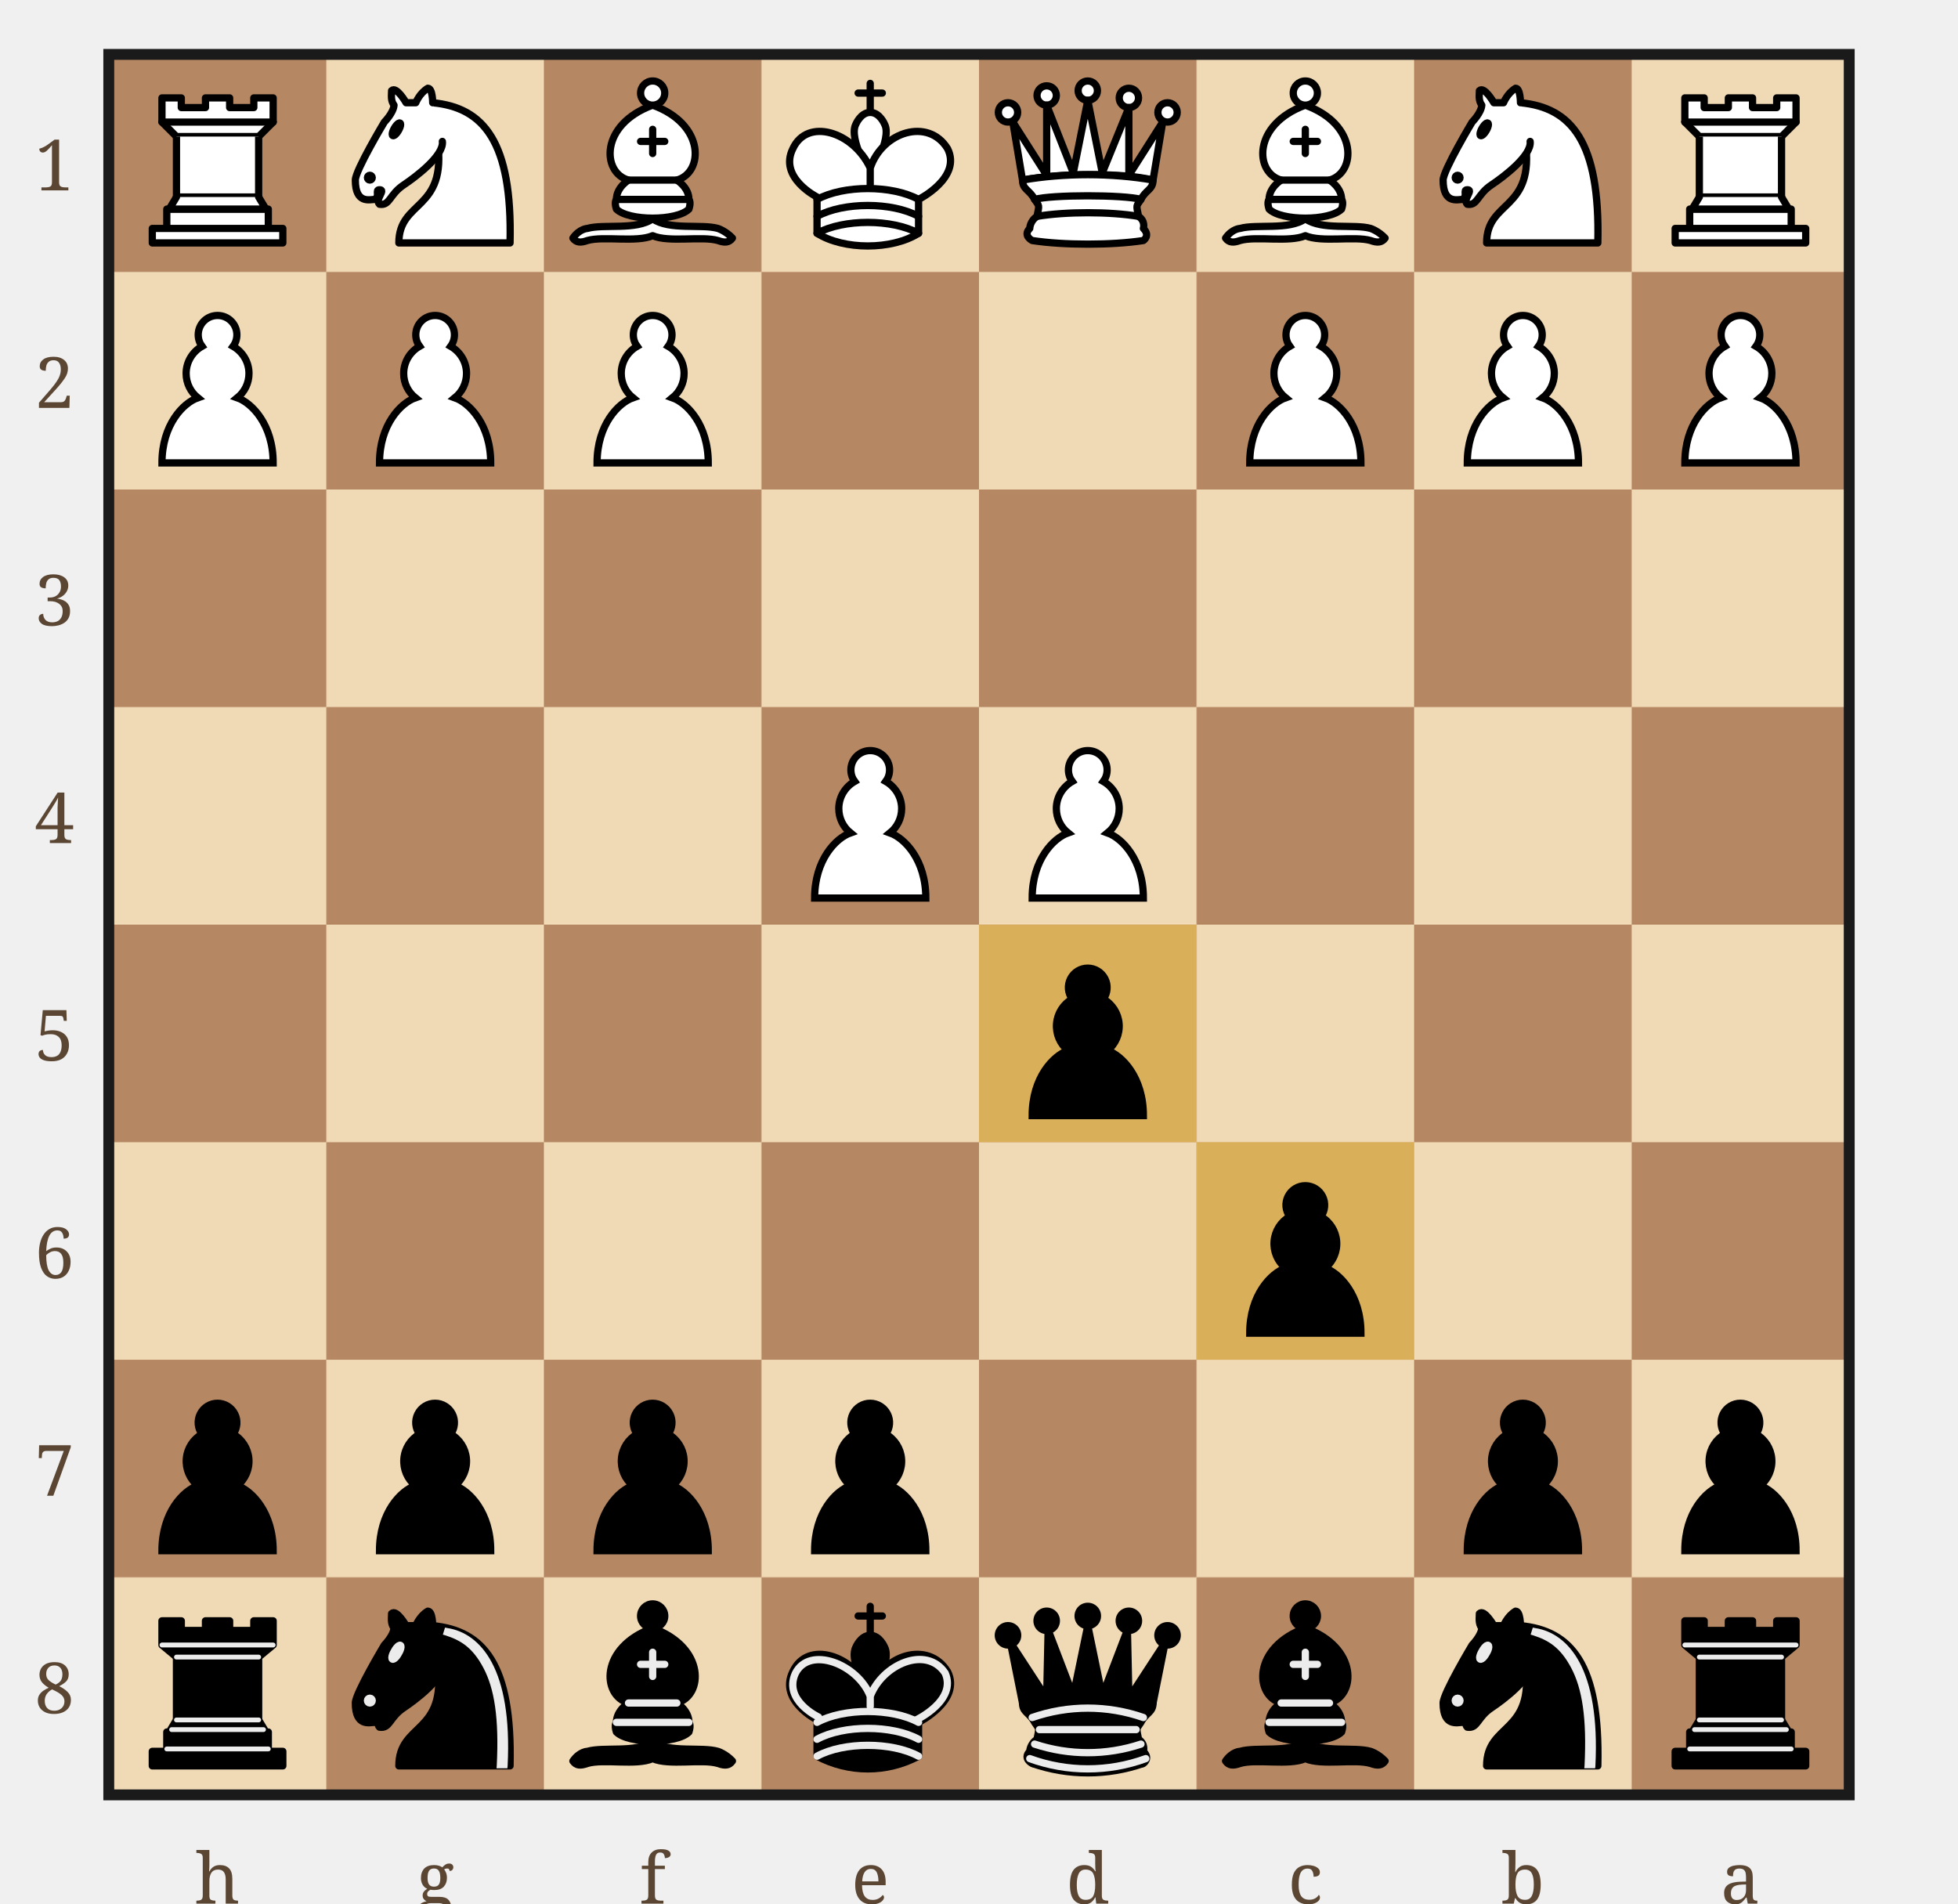
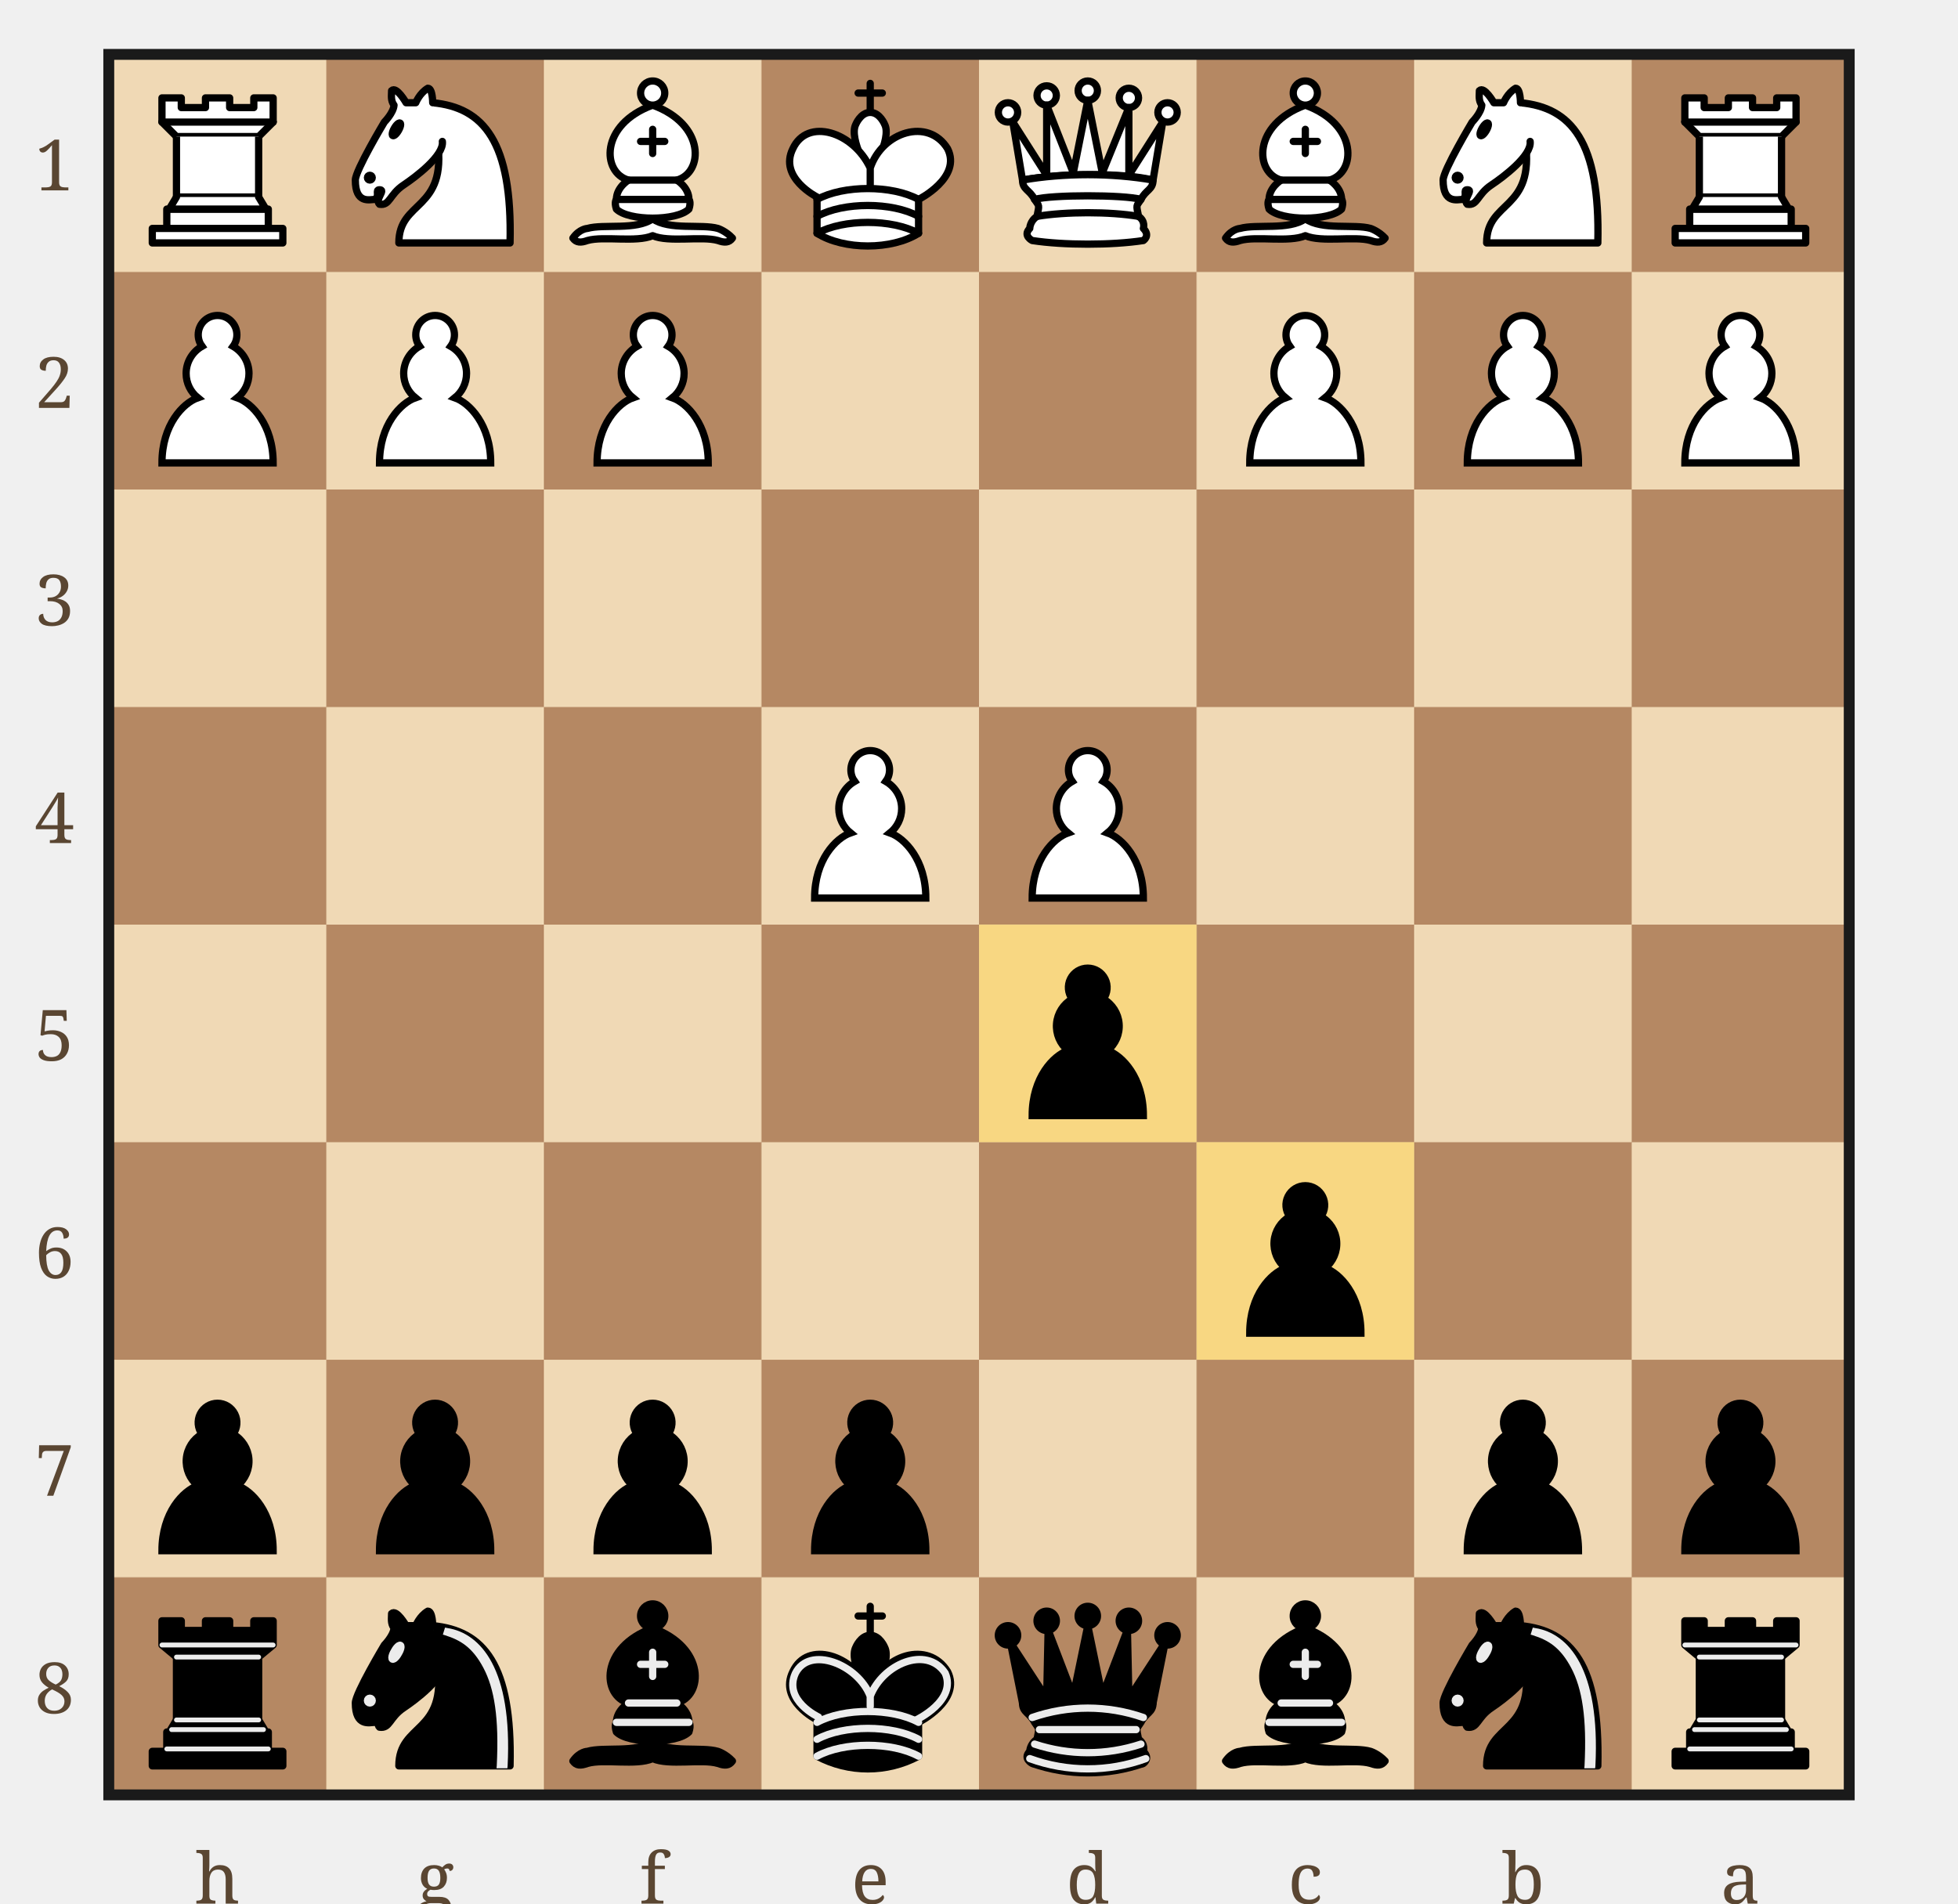
<svg xmlns="http://www.w3.org/2000/svg" viewBox="-20 -10 360 350" width="360" height="350" role="img">
  <defs>
    <pattern id="cases" width="80" height="80" patternUnits="userSpaceOnUse">
-       <rect width="80" height="80" fill="#F0D9B5" />
-       <rect width="40" height="40" fill="#B58863" />
-       <rect x="40" y="40" width="40" height="40" fill="#B58863" />
+       <rect width="80" height="80" fill="#B58863" />
+       <rect width="40" height="40" fill="#F0D9B5" />
+       <rect x="40" y="40" width="40" height="40" fill="#F0D9B5" />
    </pattern>
    <marker id="pointe" viewBox="0 0 10 10" refX="6" refY="5" markerWidth="4" markerHeight="4" orient="auto-start-reverse">
      <path d="M0 0L10 5L0 10z" fill="#B05E17" />
    </marker>
    <symbol id="bR" viewBox="0 0 45 45">
      <g fill-rule="evenodd" stroke="#000" stroke-linecap="round" stroke-linejoin="round" stroke-width="1.5">
        <path stroke-linecap="butt" d="M9 39h27v-3H9zm3.5-7 1.5-2.5h17l1.5 2.5zm-.5 4v-4h21v4z" />
        <path stroke-linecap="butt" stroke-linejoin="miter" d="M14 29.5v-13h17v13z" />
        <path stroke-linecap="butt" d="M14 16.5 11 14h23l-3 2.5zM11 14V9h4v2h5V9h5v2h5V9h4v5z" />
        <path fill="none" stroke="#ececec" stroke-linejoin="miter" stroke-width="1" d="M12 35.5h21m-20-4h19m-18-2h17m-17-13h17M11 14h23" />
      </g>
    </symbol>
    <symbol id="bN" viewBox="0 0 45 45">
      <g fill="none" fill-rule="evenodd" stroke="#000" stroke-linecap="round" stroke-linejoin="round" stroke-width="1.5">
        <path fill="#000" d="M22 10c10.5 1 16.5 8 16 29H15c0-9 10-6.5 8-21" />
        <path fill="#000" d="M24 18c.38 2.91-5.55 7.37-8 9-3 2-2.82 4.34-5 4-1.04-.94 1.41-3.04 0-3-1 0 .19 1.23-1 2-1 0-4 1-4-4 0-2 6-12 6-12s1.89-1.9 2-3.5c-.73-1-.5-2-.5-3 1-1 3 2.5 3 2.5h2s.78-2 2.5-3c1 0 1 3 1 3" />
        <path fill="#ececec" stroke="#ececec" d="M9.5 25.5a.5.5 0 1 1-1 0 .5.5 0 1 1 1 0zm5.43-9.75a.5 1.5 30 1 1-.86-.5.5 1.5 30 1 1 .86.5z" />
        <path fill="#ececec" stroke="none" d="m24.55 10.4-.45 1.45.5.15c3.15 1 5.65 2.49 7.9 6.75S35.75 29.06 35.25 39l-.05.5h2.25l.05-.5c.5-10.06-.88-16.85-3.25-21.34-2.37-4.49-5.79-6.64-9.19-7.16l-.51-.1z" />
      </g>
    </symbol>
    <symbol id="bB" viewBox="0 0 45 45">
      <g fill="none" fill-rule="evenodd" stroke="#000" stroke-linecap="round" stroke-linejoin="round" stroke-width="1.5">
        <g fill="#000" stroke-linecap="butt">
          <path d="M9 36c3.4-1 10.1.4 13.5-2 3.4 2.4 10.1 1 13.5 2 0 0 1.6.5 3 2-.7 1-1.6 1-3 .5-3.4-1-10.1.5-13.5-1-3.4 1.5-10.1 0-13.5 1-1.4.5-2.3.5-3-.5 1.4-2 3-2 3-2z" />
          <path d="M15 32c2.5 2.5 12.5 2.5 15 0 .5-1.5 0-2 0-2 0-2.5-2.5-4-2.5-4 5.5-1.5 6-11.5-5-15.5-11 4-10.5 14-5 15.5 0 0-2.5 1.5-2.5 4 0 0-.5.5 0 2z" />
          <path d="M25 8a2.5 2.5 0 1 1-5 0 2.5 2.5 0 1 1 5 0z" />
        </g>
        <path stroke="#ececec" stroke-linejoin="miter" d="M17.5 26h10M15 30h15m-7.5-14.5v5M20 18h5" />
      </g>
    </symbol>
    <symbol id="bQ" viewBox="0 0 45 45">
      <g fill-rule="evenodd" stroke="#000" stroke-linecap="round" stroke-linejoin="round" stroke-width="1.5">
        <g stroke="none">
          <circle cx="6" cy="12" r="2.75" />
          <circle cx="14" cy="9" r="2.75" />
          <circle cx="22.5" cy="8" r="2.75" />
          <circle cx="31" cy="9" r="2.75" />
          <circle cx="39" cy="12" r="2.75" />
        </g>
        <path stroke-linecap="butt" d="M9 26c8.5-1.5 21-1.5 27 0l2.5-12.5L31 25l-.3-14.1-5.2 13.6-3-14.5-3 14.5-5.2-13.6L14 25 6.5 13.5z" />
        <path stroke-linecap="butt" d="M9 26c0 2 1.5 2 2.5 4 1 1.5 1 1 .5 3.5-1.5 1-1.5 2.5-1.5 2.5-1.5 1.5.5 2.5.5 2.5 6.5 1 16.5 1 23 0 0 0 1.5-1 0-2.5 0 0 .5-1.5-1-2.5-.5-2.5-.5-2 .5-3.5 1-2 2.5-2 2.5-4-8.5-1.5-18.5-1.5-27 0z" />
        <path fill="none" stroke-linecap="butt" d="M11 38.5a35 35 1 0 0 23 0" />
        <path fill="none" stroke="#ececec" d="M11 29a35 35 1 0 1 23 0m-21.5 2.5h20m-21 3a35 35 1 0 0 22 0m-23 3a35 35 1 0 0 24 0" />
      </g>
    </symbol>
    <symbol id="bK" viewBox="0 0 45 45">
      <g fill="none" fill-rule="evenodd" stroke="#000" stroke-linecap="round" stroke-linejoin="round" stroke-width="1.5">
        <path stroke-linejoin="miter" d="M22.5 11.6V6" />
        <path fill="#000" stroke-linecap="butt" stroke-linejoin="miter" d="M22.5 25s4.5-7.5 3-10.5c0 0-1-2.5-3-2.5s-3 2.5-3 2.5c-1.5 3 3 10.5 3 10.5" />
        <path fill="#000" d="M11.5 37a22.3 22.3 0 0 0 21 0v-7s9-4.5 6-10.5c-4-6.5-13.5-3.5-16 4V27v-3.5c-3.5-7.5-13-10.5-16-4-3 6 5 10 5 10z" />
        <path stroke-linejoin="miter" d="M20 8h5" />
        <path stroke="#ececec" d="M32 29.5s8.5-4 6-9.7C34.1 14 25 18 22.5 24.6v2.1-2.1C20 18 9.9 14 7 19.9c-2.5 5.6 4.8 9 4.8 9" />
        <path stroke="#ececec" d="M11.5 30c5.5-3 15.5-3 21 0m-21 3.5c5.5-3 15.5-3 21 0m-21 3.5c5.5-3 15.5-3 21 0" />
      </g>
    </symbol>
    <symbol id="bP" viewBox="0 0 45 45">
      <path stroke="#000" stroke-linecap="round" stroke-width="1.5" d="M22.5 9a4 4 0 0 0-3.22 6.38 6.48 6.48 0 0 0-.87 10.65c-3 1.06-7.41 5.55-7.41 13.47h23c0-7.92-4.41-12.41-7.41-13.47a6.46 6.46 0 0 0-.87-10.65A4.01 4.01 0 0 0 22.5 9z" />
    </symbol>
    <symbol id="wP" viewBox="0 0 45 45">
      <path fill="#fff" stroke="#000" stroke-linecap="round" stroke-width="1.5" d="M22.5 9c-2.21 0-4 1.79-4 4 0 .89.29 1.71.78 2.38C17.33 16.5 16 18.59 16 21c0 2.03.94 3.84 2.41 5.03-3 1.06-7.41 5.55-7.41 13.47h23c0-7.92-4.41-12.41-7.41-13.47 1.47-1.19 2.41-3 2.41-5.03 0-2.41-1.33-4.5-3.28-5.62.49-.67.78-1.49.78-2.38 0-2.21-1.79-4-4-4z" />
    </symbol>
    <symbol id="wR" viewBox="0 0 45 45">
      <g fill="#fff" fill-rule="evenodd" stroke="#000" stroke-linecap="round" stroke-linejoin="round" stroke-width="1.5">
        <path stroke-linecap="butt" d="M9 39h27v-3H9v3zm3-3v-4h21v4H12zm-1-22V9h4v2h5V9h5v2h5V9h4v5" />
        <path d="m34 14-3 3H14l-3-3" />
        <path stroke-linecap="butt" stroke-linejoin="miter" d="M31 17v12.5H14V17" />
        <path d="m31 29.5 1.5 2.5h-20l1.5-2.5" />
        <path fill="none" stroke-linejoin="miter" d="M11 14h23" />
      </g>
    </symbol>
    <symbol id="wN" viewBox="0 0 45 45">
      <g fill="none" fill-rule="evenodd" stroke="#000" stroke-linecap="round" stroke-linejoin="round" stroke-width="1.5">
        <path fill="#fff" d="M22 10c10.5 1 16.5 8 16 29H15c0-9 10-6.5 8-21" />
        <path fill="#fff" d="M24 18c.38 2.91-5.55 7.37-8 9-3 2-2.82 4.34-5 4-1.042-.94 1.41-3.04 0-3-1 0 .19 1.23-1 2-1 0-4.003 1-4-4 0-2 6-12 6-12s1.89-1.9 2-3.5c-.73-.994-.5-2-.5-3 1-1 3 2.5 3 2.5h2s.78-1.992 2.5-3c1 0 1 3 1 3" />
        <path fill="#000" d="M9.5 25.5a.5.5 0 1 1-1 0 .5.5 0 1 1 1 0zm5.433-9.75a.5 1.5 30 1 1-.866-.5.5 1.5 30 1 1 .866.5z" />
      </g>
    </symbol>
    <symbol id="wB" viewBox="0 0 45 45">
      <g fill="none" fill-rule="evenodd" stroke="#000" stroke-linecap="round" stroke-linejoin="round" stroke-width="1.5">
        <g fill="#fff" stroke-linecap="butt">
          <path d="M9 36c3.39-.97 10.11.43 13.5-2 3.39 2.43 10.11 1.03 13.5 2 0 0 1.65.54 3 2-.68.97-1.65.99-3 .5-3.39-.97-10.11.46-13.5-1-3.39 1.46-10.11.03-13.5 1-1.35.49-2.32.47-3-.5 1.35-1.94 3-2 3-2z" />
          <path d="M15 32c2.5 2.5 12.5 2.5 15 0 .5-1.5 0-2 0-2 0-2.5-2.5-4-2.5-4 5.5-1.5 6-11.5-5-15.5-11 4-10.5 14-5 15.5 0 0-2.5 1.5-2.5 4 0 0-.5.5 0 2z" />
          <path d="M25 8a2.5 2.5 0 1 1-5 0 2.5 2.5 0 1 1 5 0z" />
        </g>
        <path stroke-linejoin="miter" d="M17.5 26h10M15 30h15m-7.5-14.5v5M20 18h5" />
      </g>
    </symbol>
    <symbol id="wQ" viewBox="0 0 45 45">
      <g fill="#fff" fill-rule="evenodd" stroke="#000" stroke-linecap="round" stroke-linejoin="round" stroke-width="1.5">
        <path d="M8 12a2 2 0 1 1-4 0 2 2 0 1 1 4 0m16.5-4.5a2 2 0 1 1-4 0 2 2 0 1 1 4 0M41 12a2 2 0 1 1-4 0 2 2 0 1 1 4 0M16 8.5a2 2 0 1 1-4 0 2 2 0 1 1 4 0M33 9a2 2 0 1 1-4 0 2 2 0 1 1 4 0" />
        <path stroke-linecap="butt" d="M9 26c8.5-1.5 21-1.5 27 0l2-12-7 11V11l-5.5 13.5-3-15-3 15-5.5-14V25L7 14z" />
        <path stroke-linecap="butt" d="M9 26c0 2 1.5 2 2.5 4 1 1.5 1 1 .5 3.5-1.5 1-1.5 2.5-1.5 2.5-1.5 1.5.5 2.5.5 2.5 6.5 1 16.5 1 23 0 0 0 1.5-1 0-2.5 0 0 .5-1.5-1-2.5-.5-2.5-.5-2 .5-3.5 1-2 2.5-2 2.5-4-8.5-1.5-18.5-1.5-27 0z" />
        <path fill="none" d="M11.5 30c3.5-1 18.5-1 22 0M12 33.5c6-1 15-1 21 0" />
      </g>
    </symbol>
    <symbol id="wK" viewBox="0 0 45 45">
      <g fill="none" fill-rule="evenodd" stroke="#000" stroke-linecap="round" stroke-linejoin="round" stroke-width="1.5">
        <path stroke-linejoin="miter" d="M22.5 11.63V6M20 8h5" />
        <path fill="#fff" stroke-linecap="butt" stroke-linejoin="miter" d="M22.5 25s4.5-7.5 3-10.5c0 0-1-2.5-3-2.5s-3 2.5-3 2.5c-1.5 3 3 10.5 3 10.5" />
        <path fill="#fff" d="M11.5 37c5.5 3.5 15.5 3.5 21 0v-7s9-4.5 6-10.5c-4-6.5-13.5-3.5-16 4V27v-3.5c-3.5-7.5-13-10.5-16-4-3 6 5 10 5 10z" />
        <path d="M11.5 30c5.5-3 15.5-3 21 0m-21 3.5c5.5-3 15.5-3 21 0m-21 3.5c5.5-3 15.5-3 21 0" />
      </g>
    </symbol>
  </defs>
  <rect x="0" y="0" width="320" height="320" fill="url(#cases)" stroke="#1a1a1a" stroke-width="2" />
  <rect x="200" y="200" width="40" height="40" fill="#FFD54F" opacity="0.5" />
  <rect x="160" y="160" width="40" height="40" fill="#FFD54F" opacity="0.5" />
  <g>
    <use href="#bR" x="280" y="280" width="40" height="40" />
    <use href="#bN" x="240" y="280" width="40" height="40" />
    <use href="#bB" x="200" y="280" width="40" height="40" />
    <use href="#bQ" x="160" y="280" width="40" height="40" />
    <use href="#bK" x="120" y="280" width="40" height="40" />
    <use href="#bB" x="80" y="280" width="40" height="40" />
    <use href="#bN" x="40" y="280" width="40" height="40" />
    <use href="#bR" x="0" y="280" width="40" height="40" />
    <use href="#bP" x="280" y="240" width="40" height="40" />
    <use href="#bP" x="240" y="240" width="40" height="40" />
    <use href="#bP" x="120" y="240" width="40" height="40" />
    <use href="#bP" x="80" y="240" width="40" height="40" />
    <use href="#bP" x="40" y="240" width="40" height="40" />
    <use href="#bP" x="0" y="240" width="40" height="40" />
    <use href="#bP" x="200" y="200" width="40" height="40" />
    <use href="#bP" x="160" y="160" width="40" height="40" />
    <use href="#wP" x="160" y="120" width="40" height="40" />
    <use href="#wP" x="120" y="120" width="40" height="40" />
    <use href="#wP" x="280" y="40" width="40" height="40" />
    <use href="#wP" x="240" y="40" width="40" height="40" />
    <use href="#wP" x="200" y="40" width="40" height="40" />
    <use href="#wP" x="80" y="40" width="40" height="40" />
    <use href="#wP" x="40" y="40" width="40" height="40" />
    <use href="#wP" x="0" y="40" width="40" height="40" />
    <use href="#wR" x="280" y="0" width="40" height="40" />
    <use href="#wN" x="240" y="0" width="40" height="40" />
    <use href="#wB" x="200" y="0" width="40" height="40" />
    <use href="#wQ" x="160" y="0" width="40" height="40" />
    <use href="#wK" x="120" y="0" width="40" height="40" />
    <use href="#wB" x="80" y="0" width="40" height="40" />
    <use href="#wN" x="40" y="0" width="40" height="40" />
    <use href="#wR" x="0" y="0" width="40" height="40" />
  </g>
  <g font-family="Georgia,serif" font-size="13" fill="#5a4632" text-anchor="middle">
    <text x="300" y="340">a</text>
    <text x="260" y="340">b</text>
    <text x="220" y="340">c</text>
    <text x="180" y="340">d</text>
    <text x="140" y="340">e</text>
    <text x="100" y="340">f</text>
    <text x="60" y="340">g</text>
    <text x="20" y="340">h</text>
    <text x="-10" y="25">1</text>
    <text x="-10" y="65">2</text>
    <text x="-10" y="105">3</text>
    <text x="-10" y="145">4</text>
    <text x="-10" y="185">5</text>
    <text x="-10" y="225">6</text>
    <text x="-10" y="265">7</text>
    <text x="-10" y="305">8</text>
  </g>
</svg>
